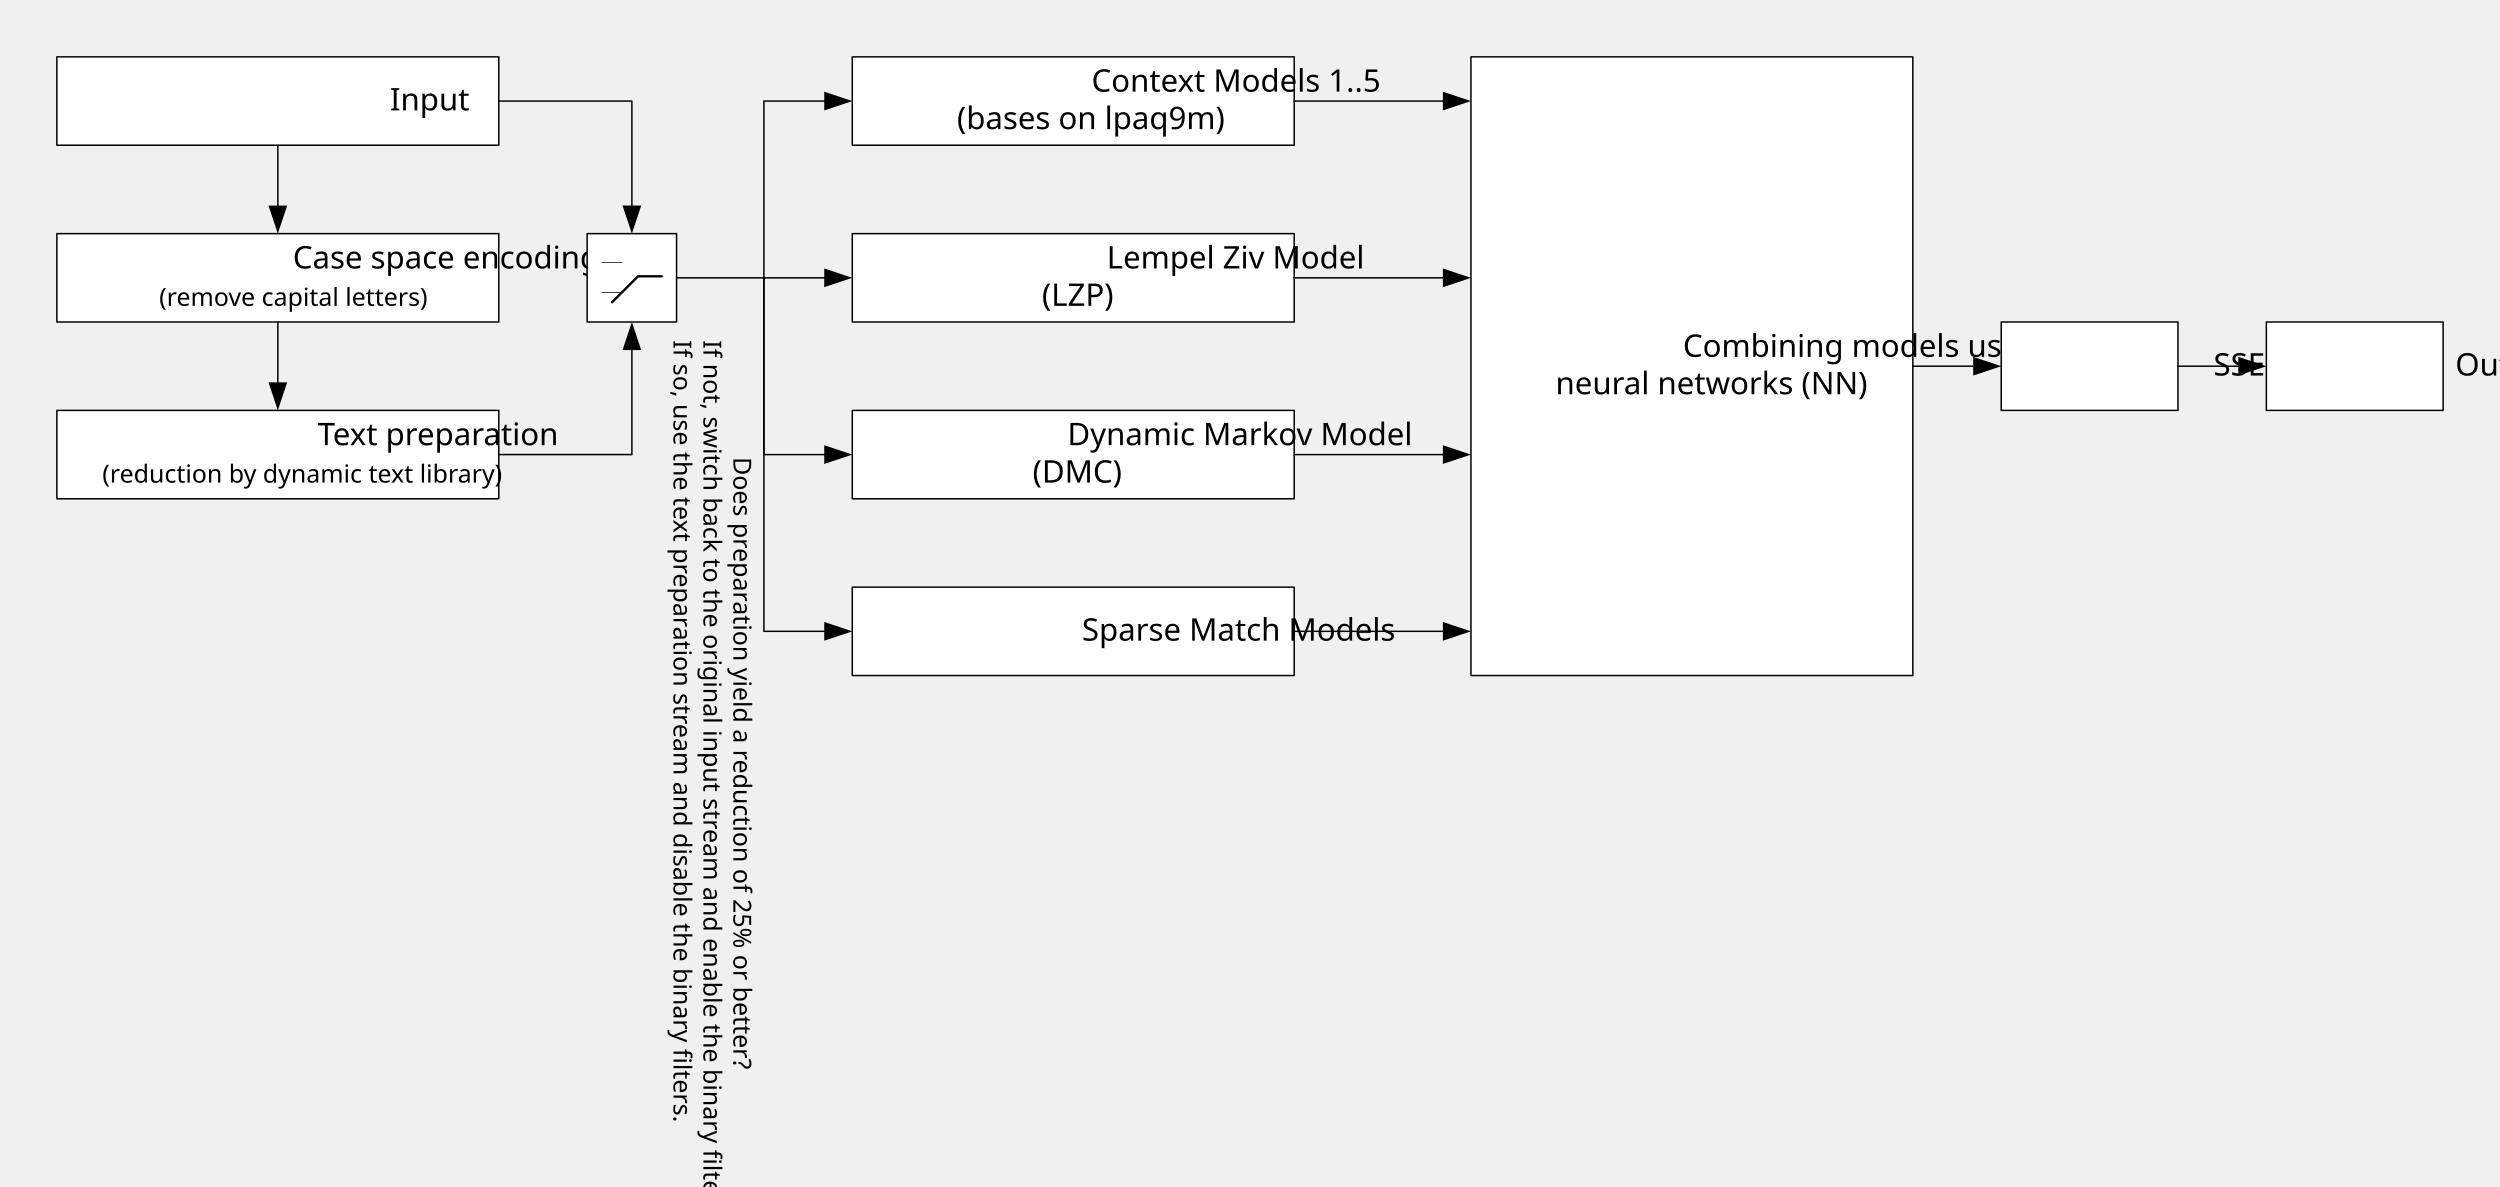
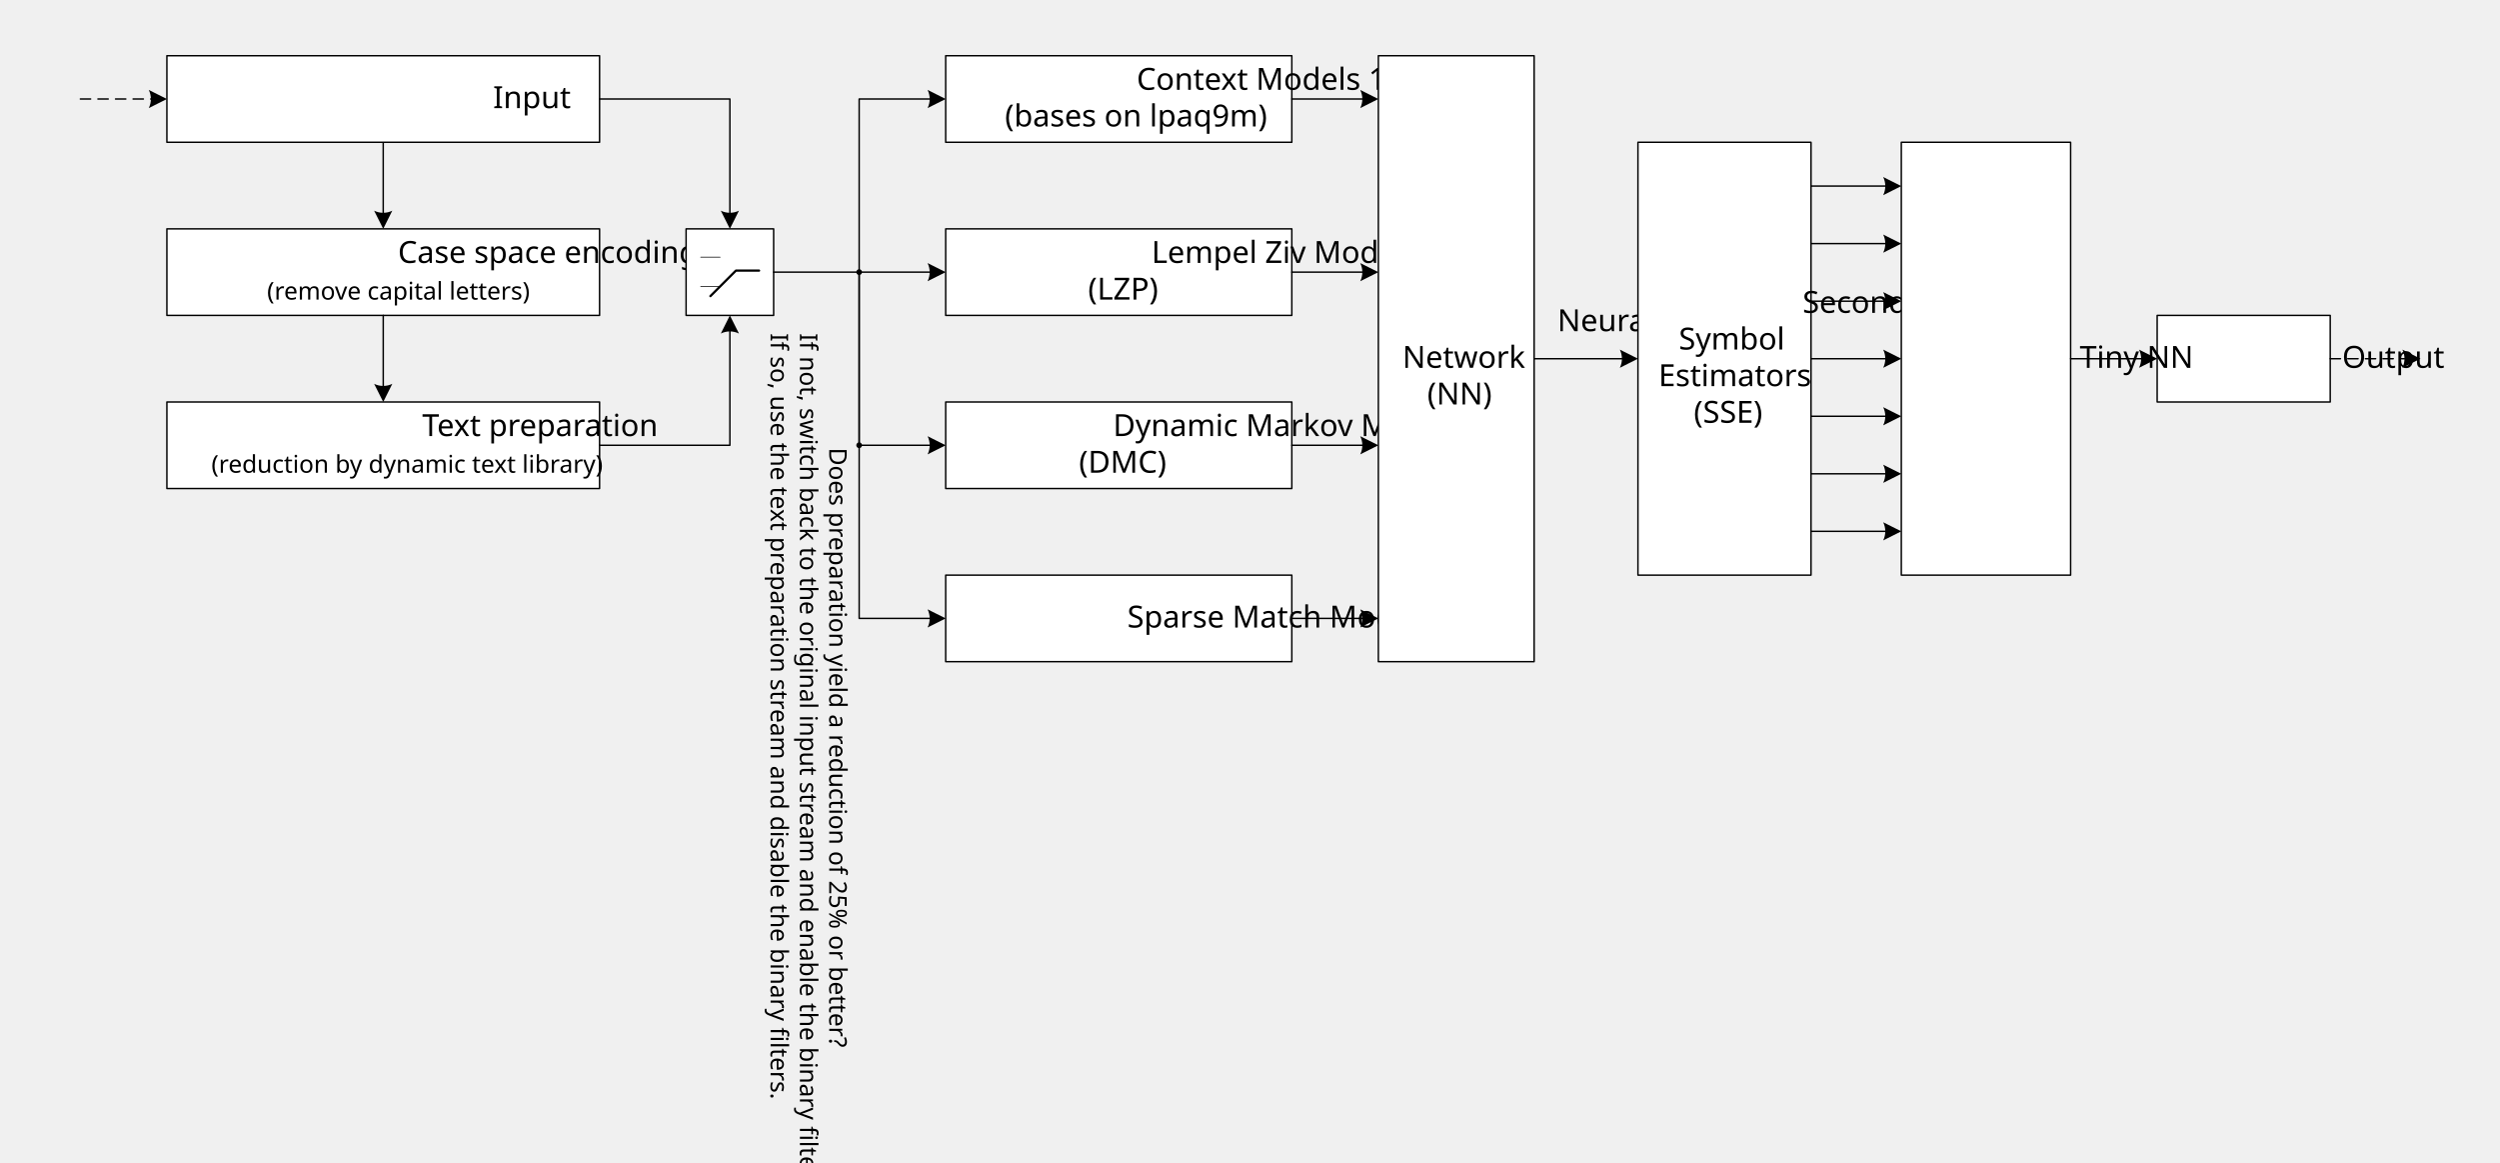
- <svg xmlns="http://www.w3.org/2000/svg" xmlns:ns1="http://schemas.microsoft.com/visio/2003/SVGExtensions/" xmlns:xlink="http://www.w3.org/1999/xlink" width="11.137in" height="5.286in" viewBox="0 0 801.834 380.582" xml:space="preserve" color-interpolation-filters="sRGB" class="st11">
+ <svg xmlns="http://www.w3.org/2000/svg" xmlns:ns1="http://schemas.microsoft.com/visio/2003/SVGExtensions/" xmlns:xlink="http://www.w3.org/1999/xlink" width="11.37in" height="5.286in" viewBox="0 0 818.624 380.582" xml:space="preserve" color-interpolation-filters="sRGB" class="st14">
  <ns1:documentProperties ns1:langID="2057" ns1:viewMarkup="false">
    <ns1:userDefs>
      <ns1:ud ns1:nameU="msvNoAutoConnect" ns1:val="VT0(0):26" />
    </ns1:userDefs>
  </ns1:documentProperties>
  <style type="text/css">
	
- 		.st1 {marker-end:url(#mrkr13-6);stroke:#000000;stroke-linecap:round;stroke-linejoin:round;stroke-width:0.48}
+ 		.st1 {marker-end:url(#mrkr5-6);stroke:#000000;stroke-linecap:round;stroke-linejoin:round;stroke-width:0.48}
		.st2 {fill:#000000;fill-opacity:1;stroke:#000000;stroke-opacity:1;stroke-width:0.16}
		.st3 {fill:#ffffff;stroke:#000000;stroke-linecap:round;stroke-linejoin:round;stroke-width:0.48}
		.st4 {fill:#000000;font-family:Calibri;font-size:0.833em}
		.st5 {font-size:0.8em}
		.st6 {stroke:#000000;stroke-linecap:round;stroke-linejoin:round;stroke-width:0.238}
		.st7 {stroke:#000000;stroke-linecap:round;stroke-linejoin:round;stroke-width:0.75}
		.st8 {fill:none;stroke:none;stroke-linecap:round;stroke-linejoin:round;stroke-width:0.75}
		.st9 {fill:#000000;font-family:Calibri;font-size:0.667em}
		.st10 {font-size:1em}
- 		.st11 {fill:none;fill-rule:evenodd;font-size:12px;overflow:visible;stroke-linecap:square;stroke-miterlimit:3}
+ 		.st11 {marker-end:url(#mrkr5-6);stroke:#000000;stroke-dasharray:3.36,2.4;stroke-linecap:round;stroke-linejoin:round;stroke-width:0.48}
+ 		.st12 {fill:#000000;marker-end:url(#mrkr5-183);marker-start:url(#mrkr5-181);stroke:#000000;stroke-linecap:round;stroke-linejoin:round;stroke-width:0.75}
+ 		.st13 {fill:#000000;fill-opacity:1;stroke:#000000;stroke-opacity:1;stroke-width:0.229}
+ 		.st14 {fill:none;fill-rule:evenodd;font-size:12px;overflow:visible;stroke-linecap:square;stroke-miterlimit:3}
	
	</style>
  <defs id="Markers">
-     <g id="lend13">
-       <path d="M 3 1 L 0 0 L 3 -1 L 3 1 " style="stroke:none" />
-     </g>
-     <marker id="mrkr13-6" class="st2" ns1:arrowType="13" ns1:arrowSize="2" ns1:setback="18.75" refX="-18.75" orient="auto" markerUnits="strokeWidth" overflow="visible">
-       <use xlink:href="#lend13" transform="scale(-6.25,-6.25) " />
+     <g id="lend5">
+       <path d="M 2 1 L 0 0 L 1.981 -0.993 C 1.672 -0.365 1.673 0.373 1.985 1 " style="stroke:none" />
+     </g>
+     <marker id="mrkr5-6" class="st2" ns1:arrowType="5" ns1:arrowSize="2" ns1:setback="10.9375" refX="-10.938" orient="auto" markerUnits="strokeWidth" overflow="visible">
+       <use xlink:href="#lend5" transform="scale(-6.25,-6.25) " />
+     </marker>
+     <marker id="mrkr5-181" class="st13" ns1:arrowType="5" ns1:arrowSize="2" ns1:setback="7.63" refX="7.63" orient="auto" markerUnits="strokeWidth" overflow="visible">
+       <use xlink:href="#lend5" transform="scale(4.36) " />
+     </marker>
+     <marker id="mrkr5-183" class="st13" ns1:arrowType="5" ns1:arrowSize="2" ns1:setback="7.63" refX="-7.63" orient="auto" markerUnits="strokeWidth" overflow="visible">
+       <use xlink:href="#lend5" transform="scale(-4.36,-4.36) " />
    </marker>
  </defs>
  <g ns1:mID="0" ns1:index="1" ns1:groupContext="foregroundPage">
    <ns1:userDefs>
      <ns1:ud ns1:nameU="visNavType" ns1:val="VT0(1):26" />
      <ns1:ud ns1:nameU="msvThemeOrder" ns1:val="VT0(0):26" />
    </ns1:userDefs>
    <ns1:pageProperties ns1:drawingScale="0.0393701" ns1:pageScale="0.0393701" ns1:drawingUnits="24" ns1:shadowOffsetX="8.50394" ns1:shadowOffsetY="-8.50394" ns1:shadowType="1" />
    <ns1:layer ns1:name="Connector" ns1:index="0" />
    <ns1:layer ns1:name="Flowchart" ns1:index="1" />
-     <g id="shape92-1" ns1:mID="92" ns1:groupContext="shape" transform="translate(82.0195,-333.996)">
+     <g id="shape92-1" ns1:mID="92" ns1:groupContext="shape" transform="translate(132.626,-333.996)">
      <ns1:userDefs>
        <ns1:ud ns1:nameU="UMLShapeType" ns1:val="VT0(97):26" />
        <ns1:ud ns1:nameU="UMLObjectGUID" />
        <ns1:ud ns1:nameU="UMLPresOptions" />
        <ns1:ud ns1:nameU="UMLError" ns1:val="VT0(0):5" />
        <ns1:ud ns1:nameU="visVersion" ns1:val="VT0(14):26" />
        <ns1:ud ns1:nameU="visDescription" ns1:val="VT4(Represents a packet of data that is being sent to or from a process.)" />
        <ns1:ud ns1:nameU="visNavOrder" ns1:prompt="" ns1:val="VT0(1000):26" />
      </ns1:userDefs>
-       <path d="M7.09 380.58 L7.09 399.93" class="st1" />
-     </g>
-     <g id="shape93-7" ns1:mID="93" ns1:groupContext="shape" transform="translate(18.24,-333.996)">
+       <path d="M-7.09 380.58 L-7.09 403.68" class="st1" />
+     </g>
+     <g id="shape93-7" ns1:mID="93" ns1:groupContext="shape" transform="translate(54.6732,-333.996)">
      <ns1:userDefs>
        <ns1:ud ns1:nameU="UMLShapeType" ns1:val="VT0(99):26" />
        <ns1:ud ns1:nameU="UMLObjectGUID" />
        <ns1:ud ns1:nameU="UMLPresOptions" />
        <ns1:ud ns1:nameU="UMLError" ns1:val="VT0(0):5" />
        <ns1:ud ns1:nameU="visVersion" ns1:val="VT0(14):26" />
        <ns1:ud ns1:nameU="visDescription" ns1:val="VT4(Represents external sources or consumers of data.)" />
        <ns1:ud ns1:nameU="visNavOrder" ns1:prompt="" ns1:val="VT0(2000):26" />
      </ns1:userDefs>
      <ns1:textBlock ns1:margins="rect(4,4,4,4)" ns1:tabSpace="42.5197" />
      <ns1:textRect cx="70.866" cy="366.409" width="141.74" height="28.346" />
      <rect x="0" y="352.236" width="141.732" height="28.346" class="st3" />
      <text x="60.05" y="369.41" class="st4" ns1:langID="2057">
        <ns1:paragraph ns1:horizAlign="1" />
        <ns1:tabList />Input</text>
    </g>
-     <g id="shape94-10" ns1:mID="94" ns1:groupContext="shape" transform="translate(18.24,-277.303)">
+     <g id="shape94-10" ns1:mID="94" ns1:groupContext="shape" transform="translate(54.6732,-277.303)">
      <ns1:userDefs>
        <ns1:ud ns1:nameU="UMLShapeType" ns1:val="VT0(99):26" />
        <ns1:ud ns1:nameU="UMLObjectGUID" />
        <ns1:ud ns1:nameU="UMLPresOptions" />
        <ns1:ud ns1:nameU="UMLError" ns1:val="VT0(0):5" />
        <ns1:ud ns1:nameU="visVersion" ns1:val="VT0(14):26" />
        <ns1:ud ns1:nameU="visDescription" ns1:val="VT4(Represents external sources or consumers of data.)" />
        <ns1:ud ns1:nameU="visNavOrder" ns1:prompt="" ns1:val="VT0(3000):26" />
      </ns1:userDefs>
      <ns1:textBlock ns1:margins="rect(4,4,4,4)" ns1:tabSpace="42.5197" />
      <ns1:textRect cx="70.866" cy="366.409" width="141.74" height="28.346" />
      <rect x="0" y="352.236" width="141.732" height="28.346" class="st3" />
      <text x="28.9" y="363.41" class="st4" ns1:langID="2057">
        <ns1:paragraph ns1:horizAlign="1" />
        <ns1:tabList />Case space encoding<ns1:newlineChar />
        <tspan x="32.81" dy="1.5em" class="st5" ns1:langID="1033">(remove capital letters)</tspan>
      </text>
    </g>
-     <g id="shape95-14" ns1:mID="95" ns1:groupContext="shape" transform="translate(18.24,-220.61)">
+     <g id="shape95-14" ns1:mID="95" ns1:groupContext="shape" transform="translate(54.6732,-220.61)">
      <ns1:userDefs>
        <ns1:ud ns1:nameU="UMLShapeType" ns1:val="VT0(99):26" />
        <ns1:ud ns1:nameU="UMLObjectGUID" />
        <ns1:ud ns1:nameU="UMLPresOptions" />
        <ns1:ud ns1:nameU="UMLError" ns1:val="VT0(0):5" />
        <ns1:ud ns1:nameU="visVersion" ns1:val="VT0(14):26" />
        <ns1:ud ns1:nameU="visDescription" ns1:val="VT4(Represents external sources or consumers of data.)" />
        <ns1:ud ns1:nameU="visNavOrder" ns1:prompt="" ns1:val="VT0(4000):26" />
      </ns1:userDefs>
      <ns1:textBlock ns1:margins="rect(4,4,4,4)" ns1:tabSpace="42.5197" />
      <ns1:textRect cx="70.866" cy="366.409" width="141.74" height="28.346" />
      <rect x="0" y="352.236" width="141.732" height="28.346" class="st3" />
      <text x="36.87" y="363.41" class="st4" ns1:langID="2057">
        <ns1:paragraph ns1:horizAlign="1" />
        <ns1:tabList />Text preparation<ns1:newlineChar />
        <tspan x="14.57" dy="1.5em" class="st5" ns1:langID="1033">(reduction by dynamic text library)</tspan>
      </text>
    </g>
-     <g id="shape96-18" ns1:mID="96" ns1:groupContext="shape" transform="translate(82.0195,-277.303)">
+     <g id="shape96-18" ns1:mID="96" ns1:groupContext="shape" transform="translate(118.453,-277.303)">
      <ns1:userDefs>
        <ns1:ud ns1:nameU="UMLShapeType" ns1:val="VT0(97):26" />
        <ns1:ud ns1:nameU="UMLObjectGUID" />
        <ns1:ud ns1:nameU="UMLPresOptions" />
        <ns1:ud ns1:nameU="UMLError" ns1:val="VT0(0):5" />
        <ns1:ud ns1:nameU="visVersion" ns1:val="VT0(14):26" />
        <ns1:ud ns1:nameU="visDescription" ns1:val="VT4(Represents a packet of data that is being sent to or from a process.)" />
        <ns1:ud ns1:nameU="visNavOrder" ns1:prompt="" ns1:val="VT0(5000):26" />
      </ns1:userDefs>
-       <path d="M7.09 380.58 L7.09 399.93" class="st1" />
-     </g>
-     <g id="group103-23" transform="translate(188.319,-277.303)" ns1:mID="103" ns1:groupContext="group">
+       <path d="M7.09 380.58 L7.09 403.68" class="st1" />
+     </g>
+     <g id="group103-23" transform="translate(224.752,-277.303)" ns1:mID="103" ns1:groupContext="group">
      <ns1:userDefs>
        <ns1:ud ns1:nameU="visNavOrder" ns1:val="VT0(10000):26" />
      </ns1:userDefs>
      <g id="shape104-24" ns1:mID="104" ns1:groupContext="shape">
        <ns1:userDefs>
          <ns1:ud ns1:nameU="UMLShapeType" ns1:val="VT0(99):26" />
          <ns1:ud ns1:nameU="UMLObjectGUID" />
          <ns1:ud ns1:nameU="UMLPresOptions" />
          <ns1:ud ns1:nameU="UMLError" ns1:val="VT0(0):5" />
          <ns1:ud ns1:nameU="visVersion" ns1:val="VT0(14):26" />
          <ns1:ud ns1:nameU="visDescription" ns1:val="VT4(Represents external sources or consumers of data.)" />
        </ns1:userDefs>
        <rect x="0" y="352.236" width="28.678" height="28.346" class="st3" />
      </g>
      <g id="group105-26" transform="translate(4.77967,-6.31763)" ns1:mID="105" ns1:groupContext="group">
        <g id="shape106-27" ns1:mID="106" ns1:groupContext="shape" transform="translate(-3.59712E-14,-3.18645)">
          <path d="M0 380.58 L6.37 380.58" class="st6" />
        </g>
        <g id="shape107-30" ns1:mID="107" ns1:groupContext="shape" transform="translate(-3.59712E-14,-12.7458)">
          <path d="M0 380.58 L6.37 380.58" class="st6" />
        </g>
        <g id="shape108-33" ns1:mID="108" ns1:groupContext="shape" transform="translate(3.18645,0)">
          <path d="M0 380.58 L8.35 372.23 L15.93 372.23" class="st7" />
        </g>
      </g>
    </g>
-     <g id="shape116-36" ns1:mID="116" ns1:groupContext="shape" transform="translate(159.972,-348.169)">
+     <g id="shape116-36" ns1:mID="116" ns1:groupContext="shape" transform="translate(196.406,-348.169)">
      <ns1:userDefs>
        <ns1:ud ns1:nameU="UMLShapeType" ns1:val="VT0(97):26" />
        <ns1:ud ns1:nameU="UMLObjectGUID" />
        <ns1:ud ns1:nameU="UMLPresOptions" />
        <ns1:ud ns1:nameU="UMLError" ns1:val="VT0(0):5" />
        <ns1:ud ns1:nameU="visVersion" ns1:val="VT0(14):26" />
        <ns1:ud ns1:nameU="visDescription" ns1:val="VT4(Represents a packet of data that is being sent to or from a process.)" />
        <ns1:ud ns1:nameU="visNavOrder" ns1:prompt="" ns1:val="VT0(11000):26" />
      </ns1:userDefs>
-       <path d="M0 380.58 L42.69 380.58 L42.69 414.1" class="st1" />
-     </g>
-     <g id="shape117-41" ns1:mID="117" ns1:groupContext="shape" transform="translate(159.972,-234.783)">
+       <path d="M0 380.58 L42.69 380.58 L42.69 417.85" class="st1" />
+     </g>
+     <g id="shape117-41" ns1:mID="117" ns1:groupContext="shape" transform="translate(196.406,-234.783)">
      <ns1:userDefs>
        <ns1:ud ns1:nameU="UMLShapeType" ns1:val="VT0(97):26" />
        <ns1:ud ns1:nameU="UMLObjectGUID" />
        <ns1:ud ns1:nameU="UMLPresOptions" />
        <ns1:ud ns1:nameU="UMLError" ns1:val="VT0(0):5" />
        <ns1:ud ns1:nameU="visVersion" ns1:val="VT0(14):26" />
        <ns1:ud ns1:nameU="visDescription" ns1:val="VT4(Represents a packet of data that is being sent to or from a process.)" />
        <ns1:ud ns1:nameU="visNavOrder" ns1:prompt="" ns1:val="VT0(12000):26" />
      </ns1:userDefs>
-       <path d="M0 380.58 L42.69 380.58 L42.69 347.06" class="st1" />
-     </g>
-     <g id="shape118-46" ns1:mID="118" ns1:groupContext="shape" transform="translate(591.578,105.139) rotate(90)">
+       <path d="M0 380.58 L42.69 380.58 L42.69 343.31" class="st1" />
+     </g>
+     <g id="shape118-46" ns1:mID="118" ns1:groupContext="shape" transform="translate(628.011,105.139) rotate(90)">
      <ns1:userDefs>
        <ns1:ud ns1:nameU="visNavOrder" ns1:val="VT0(13000):26" />
      </ns1:userDefs>
      <ns1:textBlock ns1:margins="rect(4,4,4,4)" ns1:tabSpace="42.5197" />
      <ns1:textRect cx="128.534" cy="363.574" width="257.07" height="34.016" />
      <rect x="0" y="346.566" width="257.068" height="34.016" class="st8" />
      <text x="4" y="356.37" class="st9" ns1:langID="2057">
        <ns1:paragraph />
        <ns1:tabList />Does preparation yield a reduction of 25% or better?<ns1:newlineChar />
        <tspan x="4" dy="1.2em" class="st10">If not, switch back to the original input stream and enable the binary filters.<ns1:newlineChar />
        </tspan>
        <tspan x="4" dy="1.2em" class="st10">If so, use the text preparation stream and disable the binary filters.</tspan>
      </text>
    </g>
-     <g id="shape121-51" ns1:mID="121" ns1:groupContext="shape" transform="translate(273.358,-333.996)">
+     <g id="shape121-51" ns1:mID="121" ns1:groupContext="shape" transform="translate(309.791,-333.996)">
      <ns1:userDefs>
        <ns1:ud ns1:nameU="UMLShapeType" ns1:val="VT0(99):26" />
        <ns1:ud ns1:nameU="UMLObjectGUID" />
        <ns1:ud ns1:nameU="UMLPresOptions" />
        <ns1:ud ns1:nameU="UMLError" ns1:val="VT0(0):5" />
        <ns1:ud ns1:nameU="visVersion" ns1:val="VT0(14):26" />
        <ns1:ud ns1:nameU="visDescription" ns1:val="VT4(Represents external sources or consumers of data.)" />
        <ns1:ud ns1:nameU="visNavOrder" ns1:prompt="" ns1:val="VT0(14000):26" />
      </ns1:userDefs>
      <ns1:textBlock ns1:margins="rect(4,4,4,4)" ns1:tabSpace="42.5197" />
-       <ns1:textRect cx="70.866" cy="366.409" width="141.74" height="28.346" />
-       <rect x="0" y="352.236" width="141.732" height="28.346" class="st3" />
-       <text x="29.95" y="363.41" class="st4" ns1:langID="1033">
+       <ns1:textRect cx="56.693" cy="366.409" width="113.39" height="28.346" />
+       <rect x="0" y="352.236" width="113.386" height="28.346" class="st3" />
+       <text x="15.78" y="363.41" class="st4" ns1:langID="1033">
        <ns1:paragraph ns1:horizAlign="1" />
        <ns1:tabList />Context Models 1..5<ns1:newlineChar />
-         <tspan x="33.56" dy="1.2em" class="st10">(bases on lpaq9m)</tspan>
-       </text>
-     </g>
-     <g id="shape122-55" ns1:mID="122" ns1:groupContext="shape" transform="translate(273.358,-277.303)">
+         <tspan x="19.39" dy="1.2em" class="st10">(bases on lpaq9m)</tspan>
+       </text>
+     </g>
+     <g id="shape122-55" ns1:mID="122" ns1:groupContext="shape" transform="translate(309.791,-277.303)">
      <ns1:userDefs>
        <ns1:ud ns1:nameU="UMLShapeType" ns1:val="VT0(99):26" />
        <ns1:ud ns1:nameU="UMLObjectGUID" />
        <ns1:ud ns1:nameU="UMLPresOptions" />
        <ns1:ud ns1:nameU="UMLError" ns1:val="VT0(0):5" />
        <ns1:ud ns1:nameU="visVersion" ns1:val="VT0(14):26" />
        <ns1:ud ns1:nameU="visDescription" ns1:val="VT4(Represents external sources or consumers of data.)" />
        <ns1:ud ns1:nameU="visNavOrder" ns1:prompt="" ns1:val="VT0(15000):26" />
      </ns1:userDefs>
      <ns1:textBlock ns1:margins="rect(4,4,4,4)" ns1:tabSpace="42.5197" />
-       <ns1:textRect cx="70.866" cy="366.409" width="141.74" height="28.346" />
-       <rect x="0" y="352.236" width="141.732" height="28.346" class="st3" />
-       <text x="34.84" y="363.41" class="st4" ns1:langID="1033">
+       <ns1:textRect cx="56.693" cy="366.409" width="113.39" height="28.346" />
+       <rect x="0" y="352.236" width="113.386" height="28.346" class="st3" />
+       <text x="20.66" y="363.41" class="st4" ns1:langID="1033">
        <ns1:paragraph ns1:horizAlign="1" />
        <ns1:tabList />Lempel Ziv Model<ns1:newlineChar />
-         <tspan x="60.81" dy="1.2em" class="st10">(LZP)</tspan>
-       </text>
-     </g>
-     <g id="shape124-59" ns1:mID="124" ns1:groupContext="shape" transform="translate(273.358,-220.61)">
+         <tspan x="46.63" dy="1.2em" class="st10">(LZP)</tspan>
+       </text>
+     </g>
+     <g id="shape124-59" ns1:mID="124" ns1:groupContext="shape" transform="translate(309.791,-220.61)">
      <ns1:userDefs>
        <ns1:ud ns1:nameU="UMLShapeType" ns1:val="VT0(99):26" />
        <ns1:ud ns1:nameU="UMLObjectGUID" />
        <ns1:ud ns1:nameU="UMLPresOptions" />
        <ns1:ud ns1:nameU="UMLError" ns1:val="VT0(0):5" />
        <ns1:ud ns1:nameU="visVersion" ns1:val="VT0(14):26" />
        <ns1:ud ns1:nameU="visDescription" ns1:val="VT4(Represents external sources or consumers of data.)" />
        <ns1:ud ns1:nameU="visNavOrder" ns1:prompt="" ns1:val="VT0(16000):26" />
      </ns1:userDefs>
      <ns1:textBlock ns1:margins="rect(4,4,4,4)" ns1:tabSpace="42.5197" />
-       <ns1:textRect cx="70.866" cy="366.409" width="141.74" height="28.346" />
-       <rect x="0" y="352.236" width="141.732" height="28.346" class="st3" />
-       <text x="22.23" y="363.41" class="st4" ns1:langID="1033">
+       <ns1:textRect cx="56.693" cy="366.409" width="113.39" height="28.346" />
+       <rect x="0" y="352.236" width="113.386" height="28.346" class="st3" />
+       <text x="8.06" y="363.41" class="st4" ns1:langID="1033">
        <ns1:paragraph ns1:horizAlign="1" />
        <ns1:tabList />Dynamic Markov Model<ns1:newlineChar />
-         <tspan x="57.82" dy="1.2em" class="st10">(DMC)</tspan>
-       </text>
-     </g>
-     <g id="shape125-63" ns1:mID="125" ns1:groupContext="shape" transform="translate(273.358,-163.917)">
+         <tspan x="43.64" dy="1.2em" class="st10">(DMC)</tspan>
+       </text>
+     </g>
+     <g id="shape125-63" ns1:mID="125" ns1:groupContext="shape" transform="translate(309.791,-163.917)">
      <ns1:userDefs>
        <ns1:ud ns1:nameU="UMLShapeType" ns1:val="VT0(99):26" />
        <ns1:ud ns1:nameU="UMLObjectGUID" />
        <ns1:ud ns1:nameU="UMLPresOptions" />
        <ns1:ud ns1:nameU="UMLError" ns1:val="VT0(0):5" />
        <ns1:ud ns1:nameU="visVersion" ns1:val="VT0(14):26" />
        <ns1:ud ns1:nameU="visDescription" ns1:val="VT4(Represents external sources or consumers of data.)" />
        <ns1:ud ns1:nameU="visNavOrder" ns1:prompt="" ns1:val="VT0(17000):26" />
      </ns1:userDefs>
      <ns1:textBlock ns1:margins="rect(4,4,4,4)" ns1:tabSpace="42.5197" />
-       <ns1:textRect cx="70.866" cy="366.409" width="141.74" height="28.346" />
-       <rect x="0" y="352.236" width="141.732" height="28.346" class="st3" />
-       <text x="26.88" y="369.41" class="st4" ns1:langID="1033">
+       <ns1:textRect cx="56.693" cy="366.409" width="113.39" height="28.346" />
+       <rect x="0" y="352.236" width="113.386" height="28.346" class="st3" />
+       <text x="12.71" y="369.41" class="st4" ns1:langID="1033">
        <ns1:paragraph ns1:horizAlign="1" />
        <ns1:tabList />Sparse Match Models</text>
    </g>
-     <g id="shape126-66" ns1:mID="126" ns1:groupContext="shape" transform="translate(471.783,-163.917)">
+     <g id="shape126-66" ns1:mID="126" ns1:groupContext="shape" transform="translate(451.524,-163.917)">
      <ns1:userDefs>
        <ns1:ud ns1:nameU="UMLShapeType" ns1:val="VT0(99):26" />
        <ns1:ud ns1:nameU="UMLObjectGUID" />
        <ns1:ud ns1:nameU="UMLPresOptions" />
        <ns1:ud ns1:nameU="UMLError" ns1:val="VT0(0):5" />
        <ns1:ud ns1:nameU="visVersion" ns1:val="VT0(14):26" />
        <ns1:ud ns1:nameU="visDescription" ns1:val="VT4(Represents external sources or consumers of data.)" />
        <ns1:ud ns1:nameU="visNavOrder" ns1:prompt="" ns1:val="VT0(18000):26" />
      </ns1:userDefs>
      <ns1:textBlock ns1:margins="rect(4,4,4,4)" ns1:tabSpace="42.5197" />
-       <ns1:textRect cx="70.866" cy="281.37" width="141.74" height="198.425" />
-       <rect x="0" y="182.157" width="141.732" height="198.425" class="st3" />
-       <text x="21.22" y="278.37" class="st4" ns1:langID="1033">
-         <ns1:paragraph ns1:horizAlign="1" />
-         <ns1:tabList />Combining models using<ns1:newlineChar />
-         <tspan x="27.12" dy="1.2em" class="st10">neural networks (NN)</tspan>
-       </text>
-     </g>
-     <g id="shape127-70" ns1:mID="127" ns1:groupContext="shape" transform="translate(415.09,-341.082)">
+       <ns1:textRect cx="25.512" cy="281.37" width="51.03" height="198.425" />
+       <rect x="0" y="182.157" width="51.024" height="198.425" class="st3" />
+       <text x="11.88" y="272.37" class="st4" ns1:langID="1033">
+         <ns1:paragraph ns1:horizAlign="1" />
+         <ns1:tabList />Neural<ns1:newlineChar />
+         <tspan x="7.89" dy="1.2em" class="st10">Network<ns1:newlineChar />
+         </tspan>
+         <tspan x="16.02" dy="1.2em" class="st10">(NN)</tspan>
+       </text>
+     </g>
+     <g id="shape127-71" ns1:mID="127" ns1:groupContext="shape" transform="translate(423.177,-341.082)">
      <ns1:userDefs>
        <ns1:ud ns1:nameU="UMLShapeType" ns1:val="VT0(97):26" />
        <ns1:ud ns1:nameU="UMLObjectGUID" />
        <ns1:ud ns1:nameU="UMLPresOptions" />
        <ns1:ud ns1:nameU="UMLError" ns1:val="VT0(0):5" />
        <ns1:ud ns1:nameU="visVersion" ns1:val="VT0(14):26" />
        <ns1:ud ns1:nameU="visDescription" ns1:val="VT4(Represents a packet of data that is being sent to or from a process.)" />
        <ns1:ud ns1:nameU="visNavOrder" ns1:prompt="" ns1:val="VT0(19000):26" />
      </ns1:userDefs>
-       <path d="M0 373.5 L47.69 373.5" class="st1" />
-     </g>
-     <g id="shape128-75" ns1:mID="128" ns1:groupContext="shape" transform="translate(415.09,-284.389)">
+       <path d="M0 373.5 L23.1 373.5" class="st1" />
+     </g>
+     <g id="shape128-76" ns1:mID="128" ns1:groupContext="shape" transform="translate(423.177,-284.389)">
      <ns1:userDefs>
        <ns1:ud ns1:nameU="UMLShapeType" ns1:val="VT0(97):26" />
        <ns1:ud ns1:nameU="UMLObjectGUID" />
        <ns1:ud ns1:nameU="UMLPresOptions" />
        <ns1:ud ns1:nameU="UMLError" ns1:val="VT0(0):5" />
        <ns1:ud ns1:nameU="visVersion" ns1:val="VT0(14):26" />
        <ns1:ud ns1:nameU="visDescription" ns1:val="VT4(Represents a packet of data that is being sent to or from a process.)" />
        <ns1:ud ns1:nameU="visNavOrder" ns1:prompt="" ns1:val="VT0(20000):26" />
      </ns1:userDefs>
-       <path d="M0 373.5 L47.69 373.5" class="st1" />
-     </g>
-     <g id="shape129-80" ns1:mID="129" ns1:groupContext="shape" transform="translate(415.09,-227.696)">
+       <path d="M0 373.5 L23.1 373.5" class="st1" />
+     </g>
+     <g id="shape129-81" ns1:mID="129" ns1:groupContext="shape" transform="translate(423.177,-227.696)">
      <ns1:userDefs>
        <ns1:ud ns1:nameU="UMLShapeType" ns1:val="VT0(97):26" />
        <ns1:ud ns1:nameU="UMLObjectGUID" />
        <ns1:ud ns1:nameU="UMLPresOptions" />
        <ns1:ud ns1:nameU="UMLError" ns1:val="VT0(0):5" />
        <ns1:ud ns1:nameU="visVersion" ns1:val="VT0(14):26" />
        <ns1:ud ns1:nameU="visDescription" ns1:val="VT4(Represents a packet of data that is being sent to or from a process.)" />
        <ns1:ud ns1:nameU="visNavOrder" ns1:prompt="" ns1:val="VT0(21000):26" />
      </ns1:userDefs>
-       <path d="M0 373.5 L47.69 373.5" class="st1" />
-     </g>
-     <g id="shape130-85" ns1:mID="130" ns1:groupContext="shape" transform="translate(415.09,-171.004)">
+       <path d="M0 373.5 L23.1 373.5" class="st1" />
+     </g>
+     <g id="shape130-86" ns1:mID="130" ns1:groupContext="shape" transform="translate(423.177,-171.004)">
      <ns1:userDefs>
        <ns1:ud ns1:nameU="UMLShapeType" ns1:val="VT0(97):26" />
        <ns1:ud ns1:nameU="UMLObjectGUID" />
        <ns1:ud ns1:nameU="UMLPresOptions" />
        <ns1:ud ns1:nameU="UMLError" ns1:val="VT0(0):5" />
        <ns1:ud ns1:nameU="visVersion" ns1:val="VT0(14):26" />
        <ns1:ud ns1:nameU="visDescription" ns1:val="VT4(Represents a packet of data that is being sent to or from a process.)" />
        <ns1:ud ns1:nameU="visNavOrder" ns1:prompt="" ns1:val="VT0(22000):26" />
      </ns1:userDefs>
-       <path d="M0 373.5 L47.69 373.5" class="st1" />
-     </g>
-     <g id="shape131-90" ns1:mID="131" ns1:groupContext="shape" transform="translate(216.997,-284.389)">
+       <path d="M0 373.5 L23.1 373.5" class="st1" />
+     </g>
+     <g id="shape131-91" ns1:mID="131" ns1:groupContext="shape" transform="translate(253.43,-284.389)">
      <ns1:userDefs>
        <ns1:ud ns1:nameU="UMLShapeType" ns1:val="VT0(97):26" />
        <ns1:ud ns1:nameU="UMLObjectGUID" />
        <ns1:ud ns1:nameU="UMLPresOptions" />
        <ns1:ud ns1:nameU="UMLError" ns1:val="VT0(0):5" />
        <ns1:ud ns1:nameU="visVersion" ns1:val="VT0(14):26" />
        <ns1:ud ns1:nameU="visDescription" ns1:val="VT4(Represents a packet of data that is being sent to or from a process.)" />
        <ns1:ud ns1:nameU="visNavOrder" ns1:prompt="" ns1:val="VT0(23000):26" />
      </ns1:userDefs>
-       <path d="M0 373.5 L47.36 373.5" class="st1" />
-     </g>
-     <g id="shape132-95" ns1:mID="132" ns1:groupContext="shape" transform="translate(245.012,-291.476)">
+       <path d="M0 373.5 L51.11 373.5" class="st1" />
+     </g>
+     <g id="shape132-96" ns1:mID="132" ns1:groupContext="shape" transform="translate(281.445,-291.476)">
      <ns1:userDefs>
        <ns1:ud ns1:nameU="UMLShapeType" ns1:val="VT0(97):26" />
        <ns1:ud ns1:nameU="UMLObjectGUID" />
        <ns1:ud ns1:nameU="UMLPresOptions" />
        <ns1:ud ns1:nameU="UMLError" ns1:val="VT0(0):5" />
        <ns1:ud ns1:nameU="visVersion" ns1:val="VT0(14):26" />
        <ns1:ud ns1:nameU="visDescription" ns1:val="VT4(Represents a packet of data that is being sent to or from a process.)" />
        <ns1:ud ns1:nameU="visNavOrder" ns1:prompt="" ns1:val="VT0(24000):26" />
      </ns1:userDefs>
-       <path d="M0 380.58 L0 493.97 L19.35 493.97" class="st1" />
-     </g>
-     <g id="shape133-100" ns1:mID="133" ns1:groupContext="shape" transform="translate(245.012,-291.476)">
+       <path d="M0 380.58 L0 493.97 L23.1 493.97" class="st1" />
+     </g>
+     <g id="shape133-101" ns1:mID="133" ns1:groupContext="shape" transform="translate(281.445,-291.476)">
      <ns1:userDefs>
        <ns1:ud ns1:nameU="UMLShapeType" ns1:val="VT0(97):26" />
        <ns1:ud ns1:nameU="UMLObjectGUID" />
        <ns1:ud ns1:nameU="UMLPresOptions" />
        <ns1:ud ns1:nameU="UMLError" ns1:val="VT0(0):5" />
        <ns1:ud ns1:nameU="visVersion" ns1:val="VT0(14):26" />
        <ns1:ud ns1:nameU="visDescription" ns1:val="VT4(Represents a packet of data that is being sent to or from a process.)" />
        <ns1:ud ns1:nameU="visNavOrder" ns1:prompt="" ns1:val="VT0(25000):26" />
      </ns1:userDefs>
-       <path d="M0 380.58 L0 437.28 L19.35 437.28" class="st1" />
-     </g>
-     <g id="shape134-105" ns1:mID="134" ns1:groupContext="shape" transform="translate(245.012,-291.476)">
+       <path d="M0 380.58 L0 437.28 L23.1 437.28" class="st1" />
+     </g>
+     <g id="shape134-106" ns1:mID="134" ns1:groupContext="shape" transform="translate(281.445,-291.476)">
      <ns1:userDefs>
        <ns1:ud ns1:nameU="UMLShapeType" ns1:val="VT0(97):26" />
        <ns1:ud ns1:nameU="UMLObjectGUID" />
        <ns1:ud ns1:nameU="UMLPresOptions" />
        <ns1:ud ns1:nameU="UMLError" ns1:val="VT0(0):5" />
        <ns1:ud ns1:nameU="visVersion" ns1:val="VT0(14):26" />
        <ns1:ud ns1:nameU="visDescription" ns1:val="VT4(Represents a packet of data that is being sent to or from a process.)" />
        <ns1:ud ns1:nameU="visNavOrder" ns1:prompt="" ns1:val="VT0(26000):26" />
      </ns1:userDefs>
-       <path d="M0 380.58 L0 323.89 L19.35 323.89" class="st1" />
-     </g>
-     <g id="shape139-110" ns1:mID="139" ns1:groupContext="shape" transform="translate(641.862,-248.956)">
+       <path d="M0 380.58 L0 323.89 L23.1 323.89" class="st1" />
+     </g>
+     <g id="shape139-111" ns1:mID="139" ns1:groupContext="shape" transform="translate(536.563,-192.263)">
      <ns1:userDefs>
        <ns1:ud ns1:nameU="UMLShapeType" ns1:val="VT0(99):26" />
        <ns1:ud ns1:nameU="UMLObjectGUID" />
        <ns1:ud ns1:nameU="UMLPresOptions" />
        <ns1:ud ns1:nameU="UMLError" ns1:val="VT0(0):5" />
        <ns1:ud ns1:nameU="visVersion" ns1:val="VT0(14):26" />
        <ns1:ud ns1:nameU="visDescription" ns1:val="VT4(Represents external sources or consumers of data.)" />
        <ns1:ud ns1:nameU="visNavOrder" ns1:prompt="" ns1:val="VT0(27000):26" />
      </ns1:userDefs>
      <ns1:textBlock ns1:margins="rect(4,4,4,4)" ns1:tabSpace="42.5197" />
-       <ns1:textRect cx="28.346" cy="366.409" width="56.7" height="28.346" />
-       <rect x="0" y="352.236" width="56.693" height="28.346" class="st3" />
-       <text x="21.31" y="369.41" class="st4" ns1:langID="1033">
-         <ns1:paragraph ns1:horizAlign="1" />
-         <ns1:tabList />SSE</text>
-     </g>
-     <g id="shape140-113" ns1:mID="140" ns1:groupContext="shape" transform="translate(613.516,-256.043)">
+       <ns1:textRect cx="28.346" cy="309.716" width="56.7" height="141.732" />
+       <rect x="0" y="238.85" width="56.693" height="141.732" class="st3" />
+       <text x="7.15" y="294.72" class="st4" ns1:langID="1033">
+         <ns1:paragraph ns1:horizAlign="1" />
+         <ns1:tabList />Secondary<ns1:newlineChar />
+         <tspan x="13.38" dy="1.2em" class="st10">Symbol<ns1:newlineChar />
+         </tspan>
+         <tspan x="6.73" dy="1.2em" class="st10">Estimators<ns1:newlineChar />
+         </tspan>
+         <tspan x="18.28" dy="1.2em" class="st10">(SSE)</tspan>
+       </text>
+     </g>
+     <g id="shape140-117" ns1:mID="140" ns1:groupContext="shape" transform="translate(502.547,-256.043)">
      <ns1:userDefs>
        <ns1:ud ns1:nameU="UMLShapeType" ns1:val="VT0(97):26" />
        <ns1:ud ns1:nameU="UMLObjectGUID" />
        <ns1:ud ns1:nameU="UMLPresOptions" />
        <ns1:ud ns1:nameU="UMLError" ns1:val="VT0(0):5" />
        <ns1:ud ns1:nameU="visVersion" ns1:val="VT0(14):26" />
        <ns1:ud ns1:nameU="visDescription" ns1:val="VT4(Represents a packet of data that is being sent to or from a process.)" />
        <ns1:ud ns1:nameU="visNavOrder" ns1:prompt="" ns1:val="VT0(28000):26" />
      </ns1:userDefs>
-       <path d="M0 373.5 L19.35 373.5" class="st1" />
-     </g>
-     <g id="shape141-118" ns1:mID="141" ns1:groupContext="shape" transform="translate(726.901,-248.956)">
+       <path d="M0 373.5 L28.77 373.5" class="st1" />
+     </g>
+     <g id="shape141-122" ns1:mID="141" ns1:groupContext="shape" transform="translate(706.642,-248.956)">
      <ns1:userDefs>
        <ns1:ud ns1:nameU="UMLShapeType" ns1:val="VT0(99):26" />
        <ns1:ud ns1:nameU="UMLObjectGUID" />
        <ns1:ud ns1:nameU="UMLPresOptions" />
        <ns1:ud ns1:nameU="UMLError" ns1:val="VT0(0):5" />
        <ns1:ud ns1:nameU="visVersion" ns1:val="VT0(14):26" />
        <ns1:ud ns1:nameU="visDescription" ns1:val="VT4(Represents external sources or consumers of data.)" />
        <ns1:ud ns1:nameU="visNavOrder" ns1:prompt="" ns1:val="VT0(29000):26" />
      </ns1:userDefs>
      <ns1:textBlock ns1:margins="rect(4,4,4,4)" ns1:tabSpace="42.5197" />
      <ns1:textRect cx="28.346" cy="366.409" width="56.7" height="28.346" />
      <rect x="0" y="352.236" width="56.693" height="28.346" class="st3" />
      <text x="13.81" y="369.41" class="st4" ns1:langID="1033">
        <ns1:paragraph ns1:horizAlign="1" />
        <ns1:tabList />Output</text>
    </g>
-     <g id="shape142-121" ns1:mID="142" ns1:groupContext="shape" transform="translate(698.555,-256.043)">
+     <g id="shape142-125" ns1:mID="142" ns1:groupContext="shape" transform="translate(593.256,-256.043)">
      <ns1:userDefs>
        <ns1:ud ns1:nameU="UMLShapeType" ns1:val="VT0(97):26" />
        <ns1:ud ns1:nameU="UMLObjectGUID" />
        <ns1:ud ns1:nameU="UMLPresOptions" />
        <ns1:ud ns1:nameU="UMLError" ns1:val="VT0(0):5" />
        <ns1:ud ns1:nameU="visVersion" ns1:val="VT0(14):26" />
        <ns1:ud ns1:nameU="visDescription" ns1:val="VT4(Represents a packet of data that is being sent to or from a process.)" />
        <ns1:ud ns1:nameU="visNavOrder" ns1:prompt="" ns1:val="VT0(30000):26" />
      </ns1:userDefs>
-       <path d="M0 373.5 L19.35 373.5" class="st1" />
+       <path d="M0 373.5 L24.33 373.5" class="st1" />
+     </g>
+     <g id="shape143-130" ns1:mID="143" ns1:groupContext="shape" transform="translate(622.834,-192.263)">
+       <ns1:userDefs>
+         <ns1:ud ns1:nameU="UMLShapeType" ns1:val="VT0(99):26" />
+         <ns1:ud ns1:nameU="UMLObjectGUID" />
+         <ns1:ud ns1:nameU="UMLPresOptions" />
+         <ns1:ud ns1:nameU="UMLError" ns1:val="VT0(0):5" />
+         <ns1:ud ns1:nameU="visVersion" ns1:val="VT0(14):26" />
+         <ns1:ud ns1:nameU="visDescription" ns1:val="VT4(Represents external sources or consumers of data.)" />
+         <ns1:ud ns1:nameU="visNavOrder" ns1:prompt="" ns1:val="VT0(31000):26" />
+       </ns1:userDefs>
+       <ns1:textBlock ns1:margins="rect(4,4,4,4)" ns1:tabSpace="42.5197" />
+       <ns1:textRect cx="27.73" cy="309.716" width="55.47" height="141.732" />
+       <rect x="0" y="238.85" width="55.461" height="141.732" class="st3" />
+       <text x="11.67" y="312.72" class="st4" ns1:langID="1033">
+         <ns1:paragraph ns1:horizAlign="1" />
+         <ns1:tabList />Tiny NN</text>
+     </g>
+     <g id="shape144-133" ns1:mID="144" ns1:groupContext="shape" transform="translate(593.256,-218.36)">
+       <ns1:userDefs>
+         <ns1:ud ns1:nameU="UMLShapeType" ns1:val="VT0(97):26" />
+         <ns1:ud ns1:nameU="UMLObjectGUID" />
+         <ns1:ud ns1:nameU="UMLPresOptions" />
+         <ns1:ud ns1:nameU="UMLError" ns1:val="VT0(0):5" />
+         <ns1:ud ns1:nameU="visVersion" ns1:val="VT0(14):26" />
+         <ns1:ud ns1:nameU="visDescription" ns1:val="VT4(Represents a packet of data that is being sent to or from a process.)" />
+         <ns1:ud ns1:nameU="visNavOrder" ns1:prompt="" ns1:val="VT0(32000):26" />
+       </ns1:userDefs>
+       <path d="M0 373.5 L24.33 373.5" class="st1" />
+     </g>
+     <g id="shape145-138" ns1:mID="145" ns1:groupContext="shape" transform="translate(593.256,-293.726)">
+       <ns1:userDefs>
+         <ns1:ud ns1:nameU="UMLShapeType" ns1:val="VT0(97):26" />
+         <ns1:ud ns1:nameU="UMLObjectGUID" />
+         <ns1:ud ns1:nameU="UMLPresOptions" />
+         <ns1:ud ns1:nameU="UMLError" ns1:val="VT0(0):5" />
+         <ns1:ud ns1:nameU="visVersion" ns1:val="VT0(14):26" />
+         <ns1:ud ns1:nameU="visDescription" ns1:val="VT4(Represents a packet of data that is being sent to or from a process.)" />
+         <ns1:ud ns1:nameU="visNavOrder" ns1:prompt="" ns1:val="VT0(33000):26" />
+       </ns1:userDefs>
+       <path d="M0 373.5 L24.33 373.5" class="st1" />
+     </g>
+     <g id="shape146-143" ns1:mID="146" ns1:groupContext="shape" transform="translate(593.256,-274.884)">
+       <ns1:userDefs>
+         <ns1:ud ns1:nameU="UMLShapeType" ns1:val="VT0(97):26" />
+         <ns1:ud ns1:nameU="UMLObjectGUID" />
+         <ns1:ud ns1:nameU="UMLPresOptions" />
+         <ns1:ud ns1:nameU="UMLError" ns1:val="VT0(0):5" />
+         <ns1:ud ns1:nameU="visVersion" ns1:val="VT0(14):26" />
+         <ns1:ud ns1:nameU="visDescription" ns1:val="VT4(Represents a packet of data that is being sent to or from a process.)" />
+         <ns1:ud ns1:nameU="visNavOrder" ns1:prompt="" ns1:val="VT0(34000):26" />
+       </ns1:userDefs>
+       <path d="M0 373.5 L24.33 373.5" class="st1" />
+     </g>
+     <g id="shape147-148" ns1:mID="147" ns1:groupContext="shape" transform="translate(593.256,-237.201)">
+       <ns1:userDefs>
+         <ns1:ud ns1:nameU="UMLShapeType" ns1:val="VT0(97):26" />
+         <ns1:ud ns1:nameU="UMLObjectGUID" />
+         <ns1:ud ns1:nameU="UMLPresOptions" />
+         <ns1:ud ns1:nameU="UMLError" ns1:val="VT0(0):5" />
+         <ns1:ud ns1:nameU="visVersion" ns1:val="VT0(14):26" />
+         <ns1:ud ns1:nameU="visDescription" ns1:val="VT4(Represents a packet of data that is being sent to or from a process.)" />
+         <ns1:ud ns1:nameU="visNavOrder" ns1:prompt="" ns1:val="VT0(35000):26" />
+       </ns1:userDefs>
+       <path d="M0 373.5 L24.33 373.5" class="st1" />
+     </g>
+     <g id="shape148-153" ns1:mID="148" ns1:groupContext="shape" transform="translate(593.256,-199.518)">
+       <ns1:userDefs>
+         <ns1:ud ns1:nameU="UMLShapeType" ns1:val="VT0(97):26" />
+         <ns1:ud ns1:nameU="UMLObjectGUID" />
+         <ns1:ud ns1:nameU="UMLPresOptions" />
+         <ns1:ud ns1:nameU="UMLError" ns1:val="VT0(0):5" />
+         <ns1:ud ns1:nameU="visVersion" ns1:val="VT0(14):26" />
+         <ns1:ud ns1:nameU="visDescription" ns1:val="VT4(Represents a packet of data that is being sent to or from a process.)" />
+         <ns1:ud ns1:nameU="visNavOrder" ns1:prompt="" ns1:val="VT0(36000):26" />
+       </ns1:userDefs>
+       <path d="M0 373.5 L24.33 373.5" class="st1" />
+     </g>
+     <g id="shape149-158" ns1:mID="149" ns1:groupContext="shape" transform="translate(593.256,-312.567)">
+       <ns1:userDefs>
+         <ns1:ud ns1:nameU="UMLShapeType" ns1:val="VT0(97):26" />
+         <ns1:ud ns1:nameU="UMLObjectGUID" />
+         <ns1:ud ns1:nameU="UMLPresOptions" />
+         <ns1:ud ns1:nameU="UMLError" ns1:val="VT0(0):5" />
+         <ns1:ud ns1:nameU="visVersion" ns1:val="VT0(14):26" />
+         <ns1:ud ns1:nameU="visDescription" ns1:val="VT4(Represents a packet of data that is being sent to or from a process.)" />
+         <ns1:ud ns1:nameU="visNavOrder" ns1:prompt="" ns1:val="VT0(37000):26" />
+       </ns1:userDefs>
+       <path d="M0 373.5 L24.33 373.5" class="st1" />
+     </g>
+     <g id="shape150-163" ns1:mID="150" ns1:groupContext="shape" transform="translate(678.295,-256.043)">
+       <ns1:userDefs>
+         <ns1:ud ns1:nameU="UMLShapeType" ns1:val="VT0(97):26" />
+         <ns1:ud ns1:nameU="UMLObjectGUID" />
+         <ns1:ud ns1:nameU="UMLPresOptions" />
+         <ns1:ud ns1:nameU="UMLError" ns1:val="VT0(0):5" />
+         <ns1:ud ns1:nameU="visVersion" ns1:val="VT0(14):26" />
+         <ns1:ud ns1:nameU="visDescription" ns1:val="VT4(Represents a packet of data that is being sent to or from a process.)" />
+         <ns1:ud ns1:nameU="visNavOrder" ns1:prompt="" ns1:val="VT0(38000):26" />
+       </ns1:userDefs>
+       <path d="M0 373.5 L23.1 373.5" class="st1" />
+     </g>
+     <g id="shape151-168" ns1:mID="151" ns1:groupContext="shape" transform="translate(763.335,-256.043)">
+       <ns1:userDefs>
+         <ns1:ud ns1:nameU="UMLShapeType" ns1:val="VT0(97):26" />
+         <ns1:ud ns1:nameU="UMLObjectGUID" />
+         <ns1:ud ns1:nameU="UMLPresOptions" />
+         <ns1:ud ns1:nameU="UMLError" ns1:val="VT0(0):5" />
+         <ns1:ud ns1:nameU="visVersion" ns1:val="VT0(14):26" />
+         <ns1:ud ns1:nameU="visDescription" ns1:val="VT4(Represents a packet of data that is being sent to or from a process.)" />
+         <ns1:ud ns1:nameU="visNavOrder" ns1:prompt="" ns1:val="VT0(39000):26" />
+       </ns1:userDefs>
+       <path d="M0 373.5 L24.33 373.5" class="st11" />
+     </g>
+     <g id="shape152-173" ns1:mID="152" ns1:groupContext="shape" transform="translate(26.3268,-341.082)">
+       <ns1:userDefs>
+         <ns1:ud ns1:nameU="UMLShapeType" ns1:val="VT0(97):26" />
+         <ns1:ud ns1:nameU="UMLObjectGUID" />
+         <ns1:ud ns1:nameU="UMLPresOptions" />
+         <ns1:ud ns1:nameU="UMLError" ns1:val="VT0(0):5" />
+         <ns1:ud ns1:nameU="visVersion" ns1:val="VT0(14):26" />
+         <ns1:ud ns1:nameU="visDescription" ns1:val="VT4(Represents a packet of data that is being sent to or from a process.)" />
+         <ns1:ud ns1:nameU="visNavOrder" ns1:prompt="" ns1:val="VT0(40000):26" />
+       </ns1:userDefs>
+       <path d="M0 373.5 L23.1 373.5" class="st11" />
+     </g>
+     <g id="shape153-178" ns1:mID="153" ns1:groupContext="shape" transform="translate(280.878,-290.909)">
+       <ns1:userDefs>
+         <ns1:ud ns1:nameU="visNavOrder" ns1:val="VT0(41000):26" />
+       </ns1:userDefs>
+       <ellipse cx="0.567" cy="380.015" rx="0.567" ry="0.567" class="st12" />
+     </g>
+     <g id="shape154-184" ns1:mID="154" ns1:groupContext="shape" transform="translate(280.878,-234.216)">
+       <ns1:userDefs>
+         <ns1:ud ns1:nameU="visNavOrder" ns1:val="VT0(42000):26" />
+       </ns1:userDefs>
+       <ellipse cx="0.567" cy="380.015" rx="0.567" ry="0.567" class="st12" />
    </g>
  </g>
</svg>
